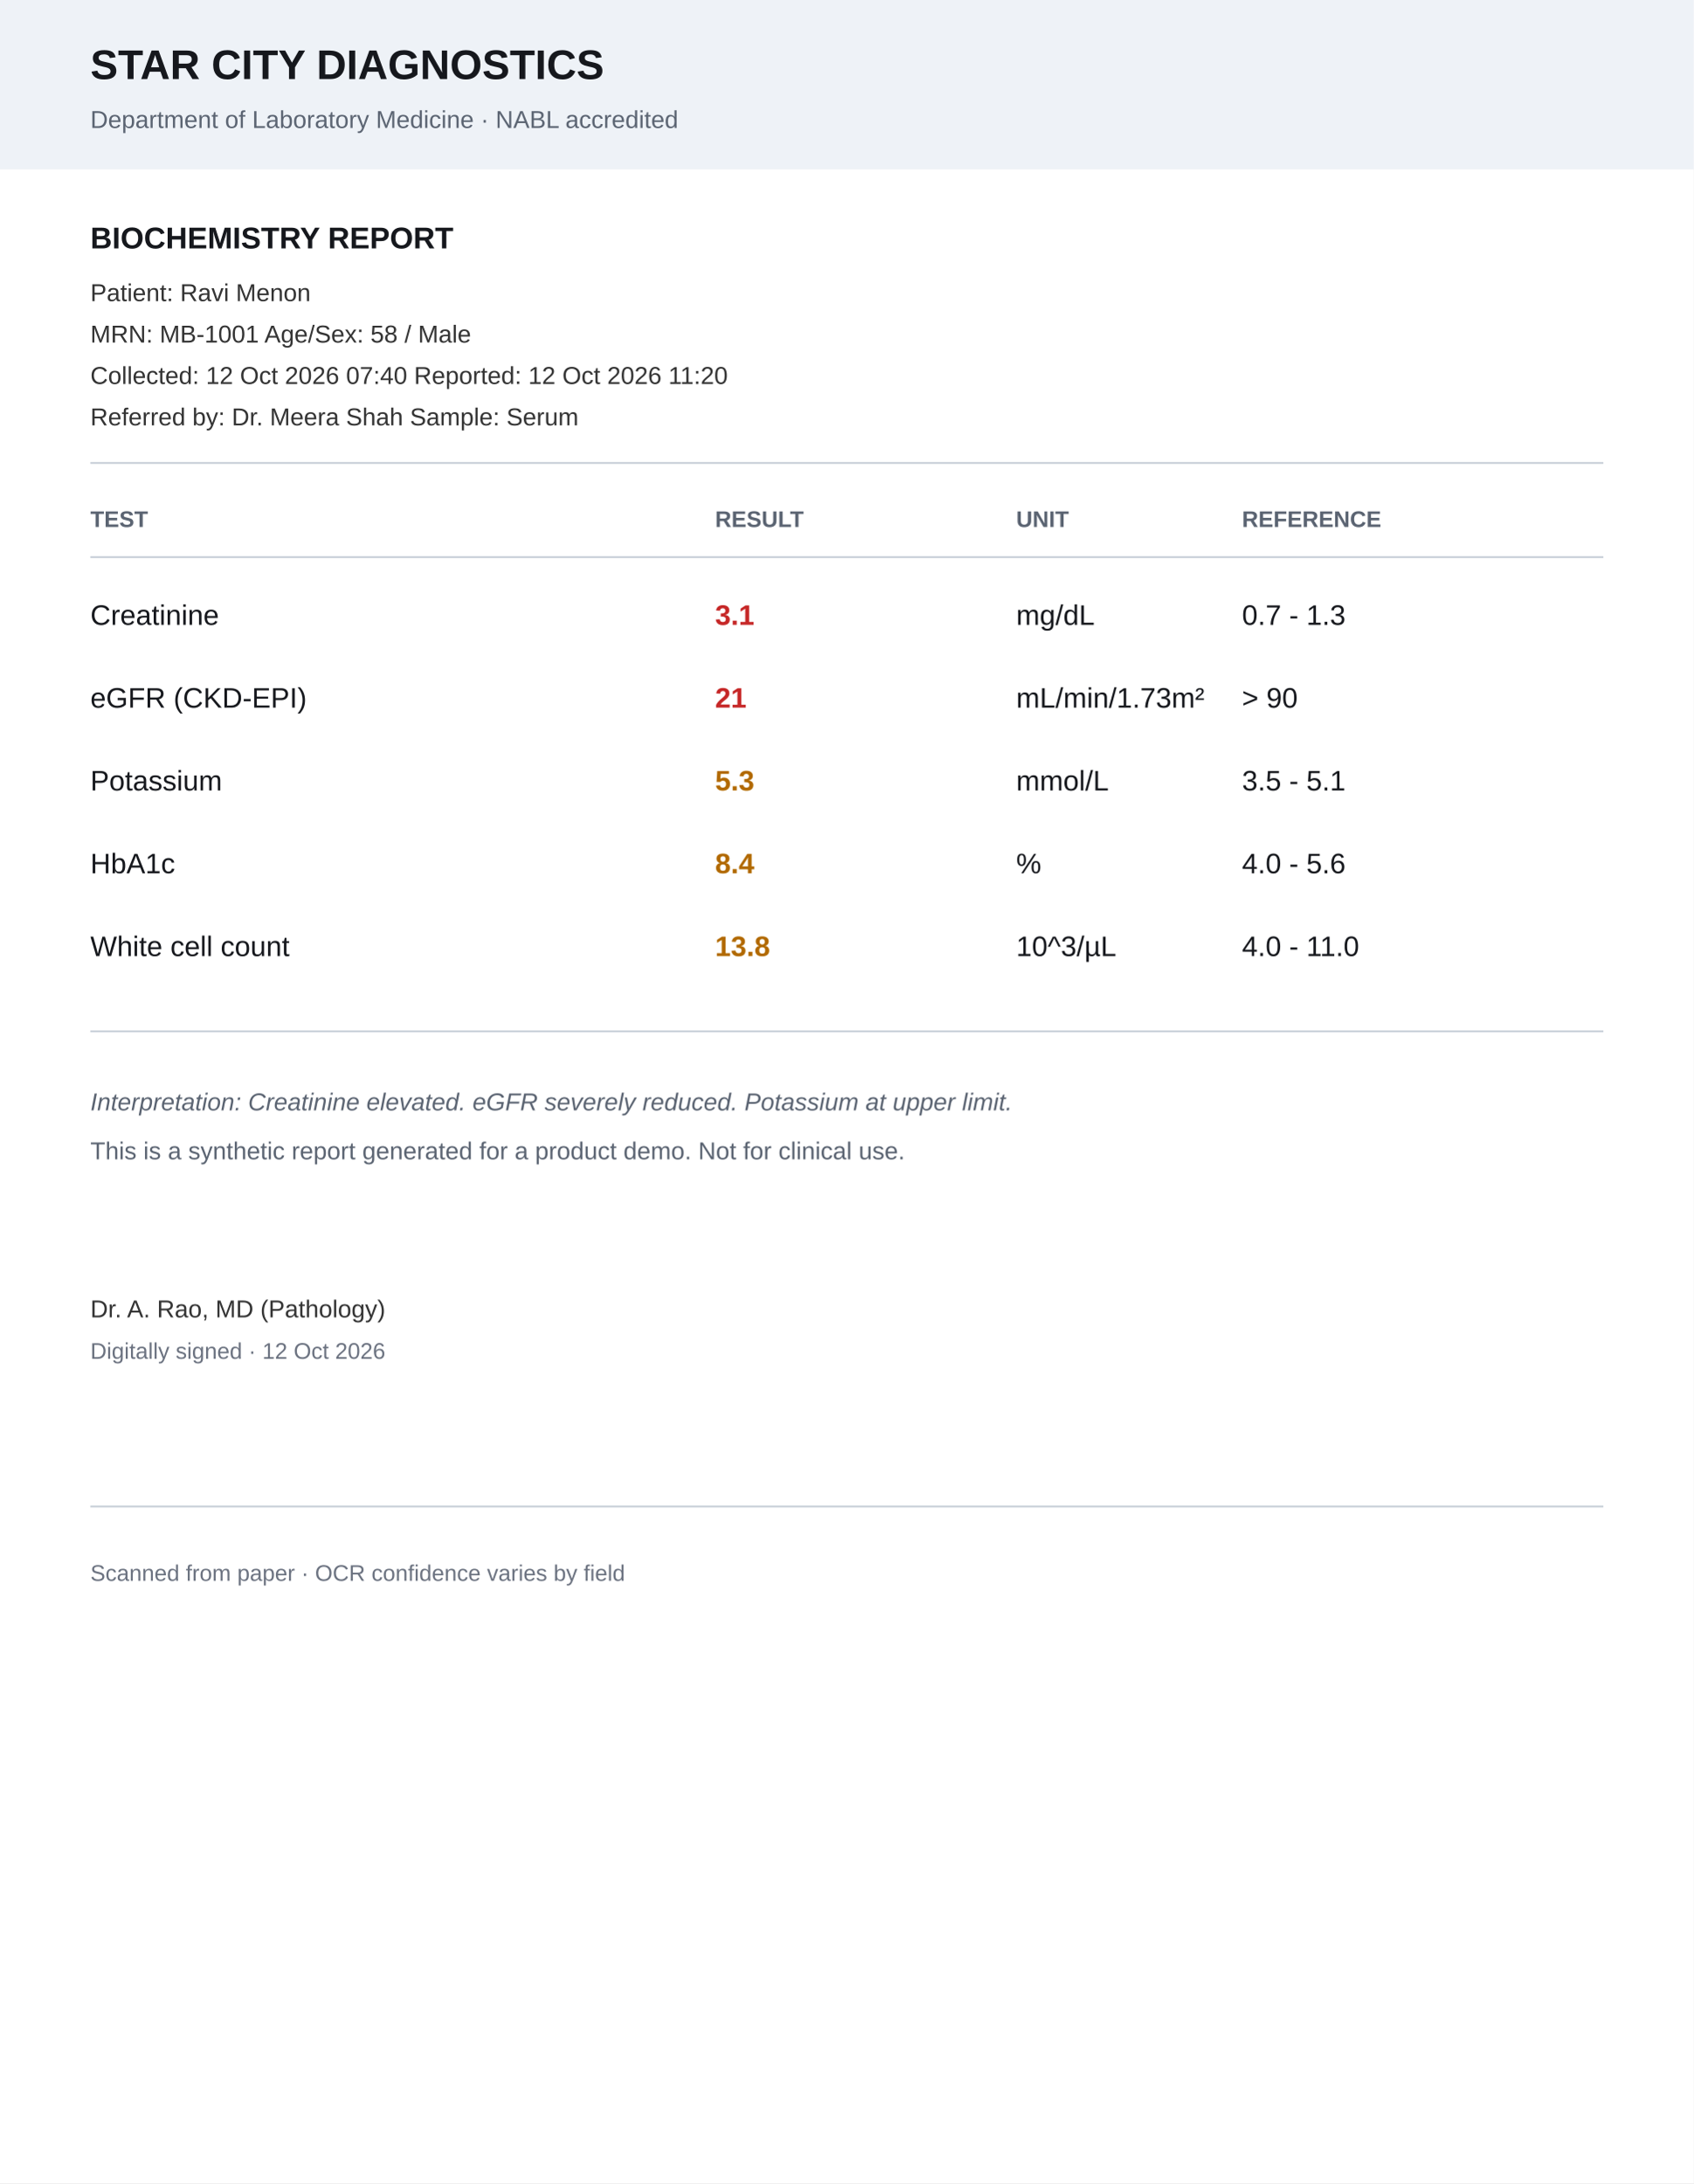
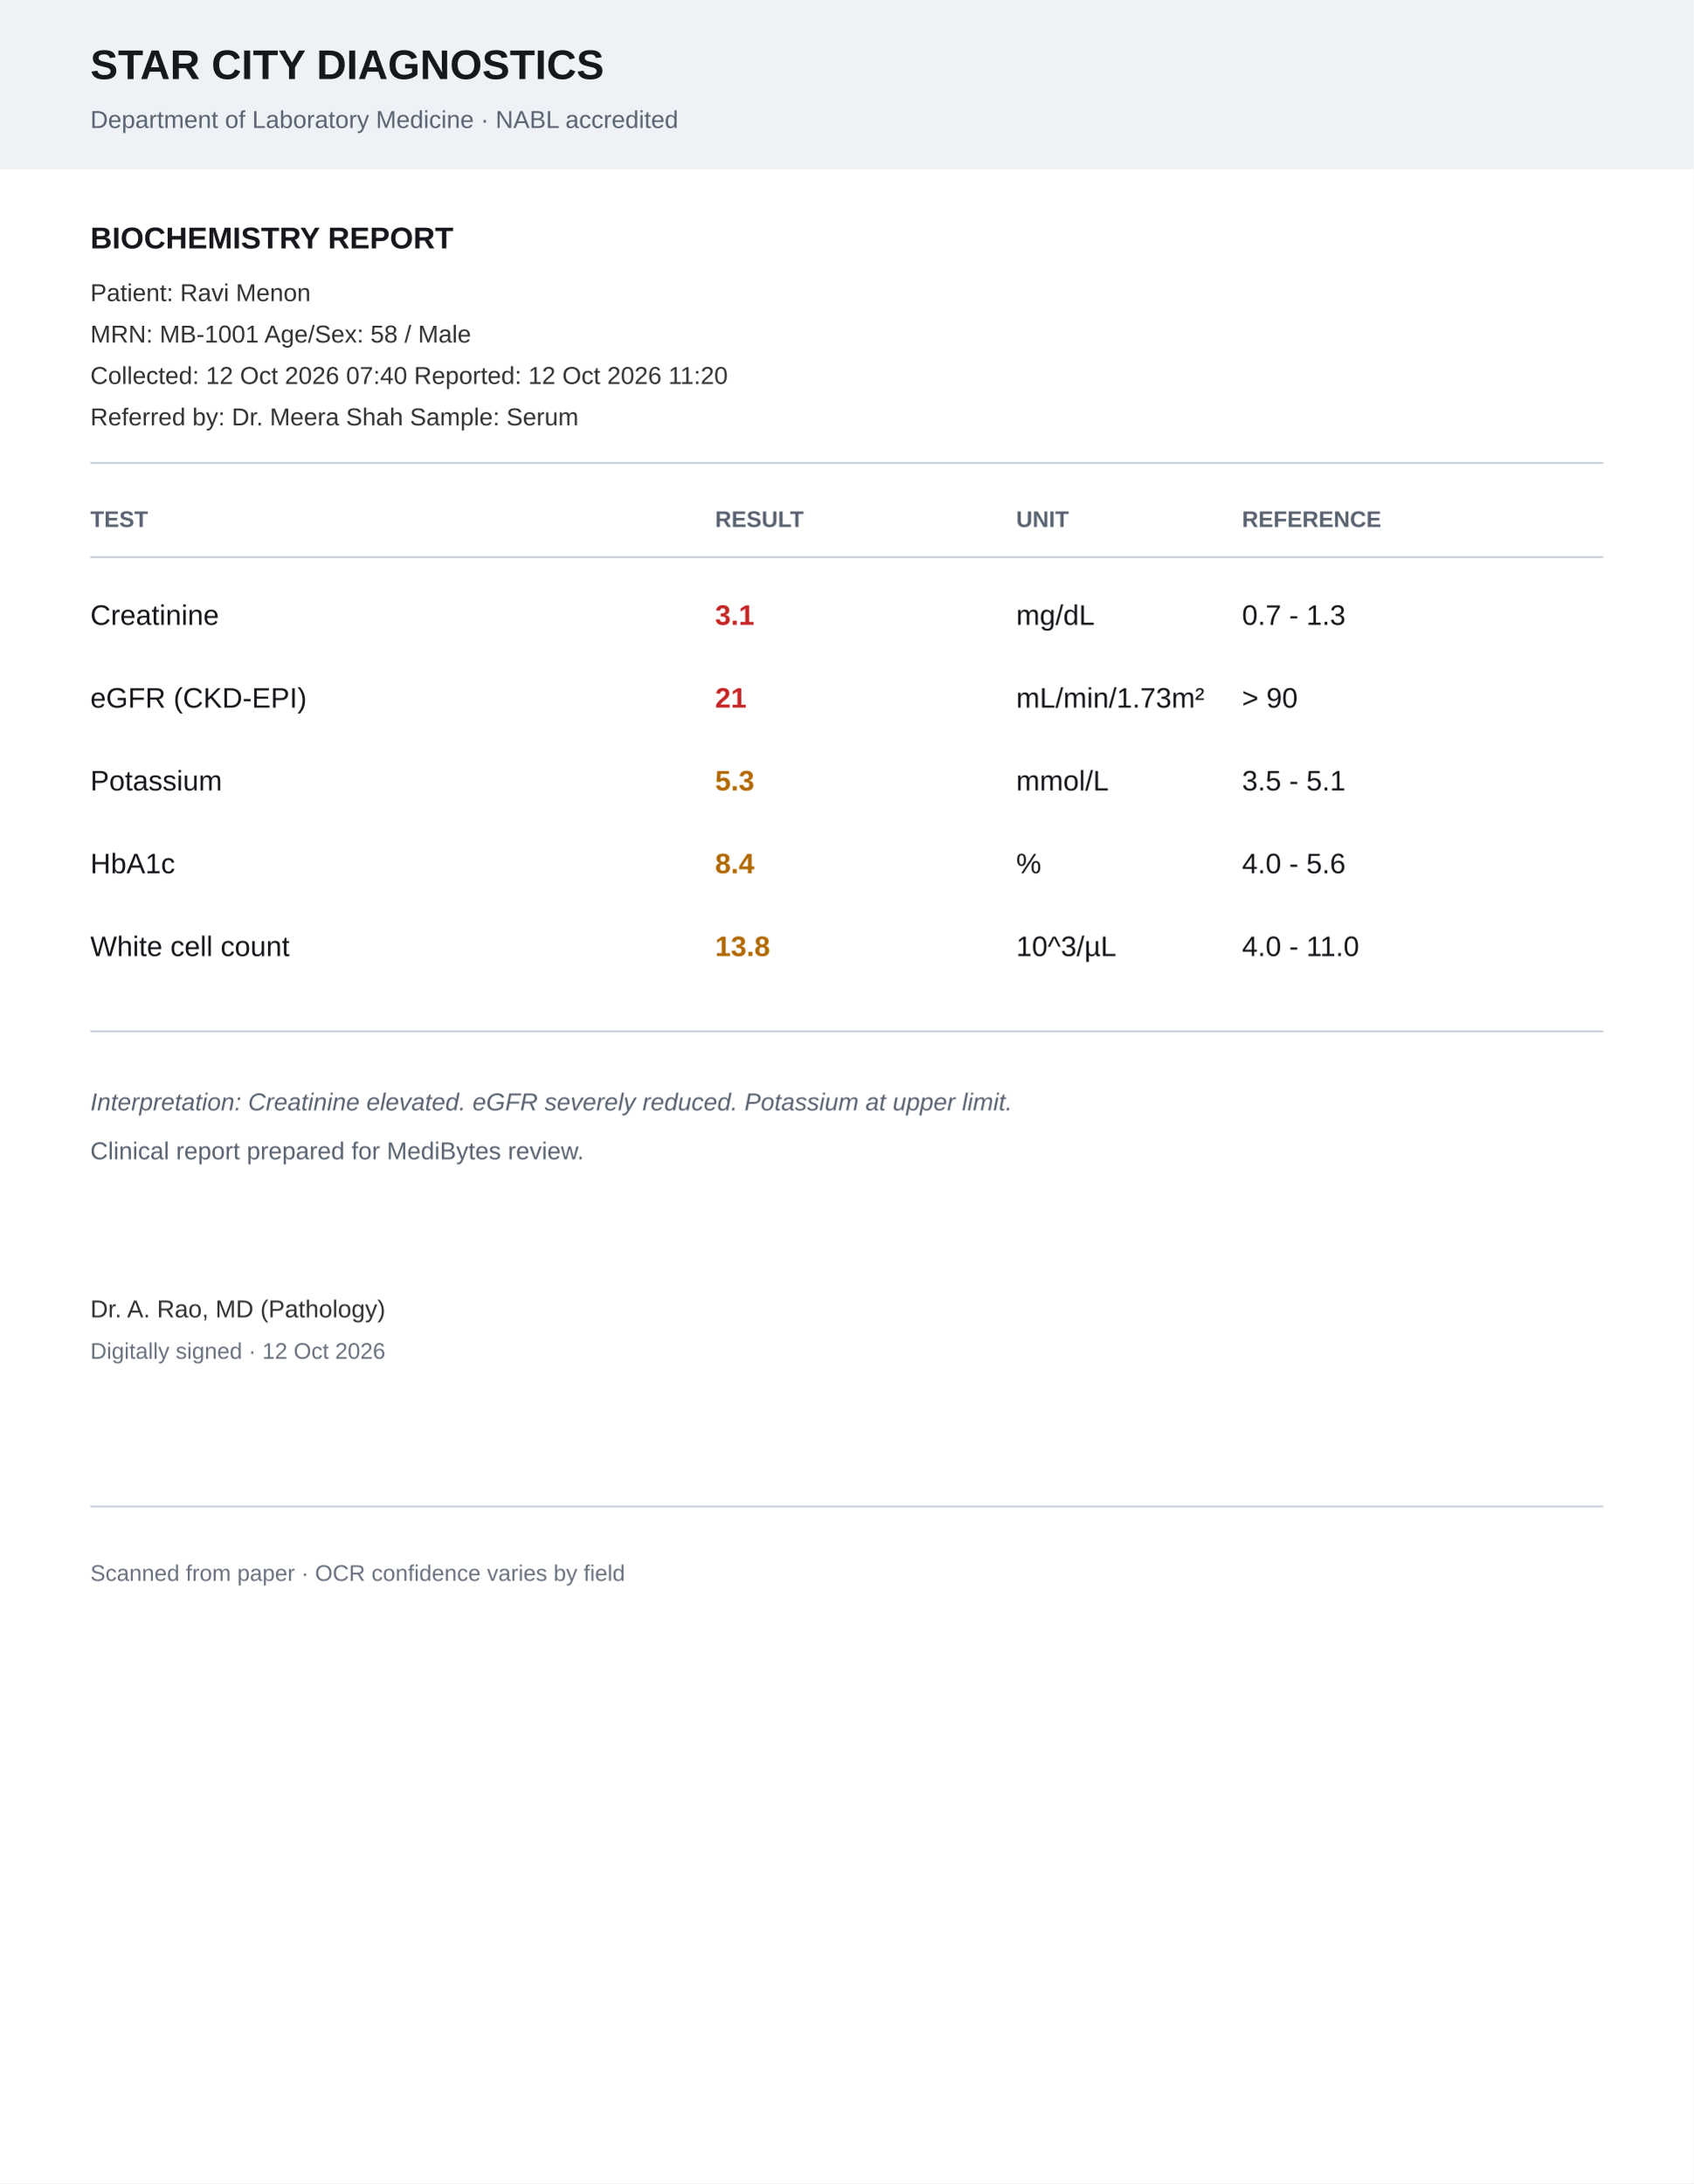
<svg xmlns="http://www.w3.org/2000/svg" width="900" height="1160" viewBox="0 0 900 1160">
  <rect width="900" height="1160" fill="#ffffff" />
  <rect x="0" y="0" width="900" height="90" fill="#eef2f7" />
  <text x="48" y="42" font-family="Arial" font-size="22" font-weight="700" fill="#16181d">STAR CITY DIAGNOSTICS</text>
  <text x="48" y="68" font-family="Arial" font-size="13" fill="#5b6472">Department of Laboratory Medicine · NABL accredited</text>
  <text x="48" y="132" font-family="Arial" font-size="16" font-weight="700" fill="#16181d">BIOCHEMISTRY REPORT</text>
  <text x="48" y="160" font-family="Arial" font-size="13" fill="#333">Patient: Ravi Menon</text>
  <text x="48" y="182" font-family="Arial" font-size="13" fill="#333">MRN: MB-1001        Age/Sex: 58 / Male</text>
  <text x="48" y="204" font-family="Arial" font-size="13" fill="#333">Collected: 12 Oct 2026 07:40        Reported: 12 Oct 2026 11:20</text>
  <text x="48" y="226" font-family="Arial" font-size="13" fill="#333">Referred by: Dr. Meera Shah        Sample: Serum</text>
  <line x1="48" y1="246" x2="852" y2="246" stroke="#c9d0d9" />
  <text x="48" y="280" font-family="Arial" font-size="12" font-weight="700" fill="#5b6472">TEST</text>
  <text x="380" y="280" font-family="Arial" font-size="12" font-weight="700" fill="#5b6472">RESULT</text>
  <text x="540" y="280" font-family="Arial" font-size="12" font-weight="700" fill="#5b6472">UNIT</text>
  <text x="660" y="280" font-family="Arial" font-size="12" font-weight="700" fill="#5b6472">REFERENCE</text>
  <line x1="48" y1="296" x2="852" y2="296" stroke="#c9d0d9" />
  <text x="48" y="332" font-family="Arial" font-size="15" fill="#16181d">Creatinine</text>
  <text x="380" y="332" font-family="Arial" font-size="15" font-weight="700" fill="#c62828">3.1</text>
  <text x="540" y="332" font-family="Arial" font-size="15" fill="#16181d">mg/dL</text>
  <text x="660" y="332" font-family="Arial" font-size="15" fill="#16181d">0.7 - 1.3</text>
  <text x="48" y="376" font-family="Arial" font-size="15" fill="#16181d">eGFR (CKD-EPI)</text>
  <text x="380" y="376" font-family="Arial" font-size="15" font-weight="700" fill="#c62828">21</text>
  <text x="540" y="376" font-family="Arial" font-size="15" fill="#16181d">mL/min/1.73m²</text>
  <text x="660" y="376" font-family="Arial" font-size="15" fill="#16181d">&gt; 90</text>
  <text x="48" y="420" font-family="Arial" font-size="15" fill="#16181d">Potassium</text>
  <text x="380" y="420" font-family="Arial" font-size="15" font-weight="700" fill="#b26a00">5.3</text>
  <text x="540" y="420" font-family="Arial" font-size="15" fill="#16181d">mmol/L</text>
  <text x="660" y="420" font-family="Arial" font-size="15" fill="#16181d">3.5 - 5.1</text>
  <text x="48" y="464" font-family="Arial" font-size="15" fill="#16181d">HbA1c</text>
  <text x="380" y="464" font-family="Arial" font-size="15" font-weight="700" fill="#b26a00">8.4</text>
  <text x="540" y="464" font-family="Arial" font-size="15" fill="#16181d">%</text>
  <text x="660" y="464" font-family="Arial" font-size="15" fill="#16181d">4.0 - 5.6</text>
  <text x="48" y="508" font-family="Arial" font-size="15" fill="#16181d">White cell count</text>
  <text x="380" y="508" font-family="Arial" font-size="15" font-weight="700" fill="#b26a00">13.8</text>
  <text x="540" y="508" font-family="Arial" font-size="15" fill="#16181d">10^3/µL</text>
  <text x="660" y="508" font-family="Arial" font-size="15" fill="#16181d">4.0 - 11.0</text>
  <line x1="48" y1="548" x2="852" y2="548" stroke="#c9d0d9" />
  <text x="48" y="590" font-family="Arial" font-size="13" font-style="italic" fill="#5b6472">Interpretation: Creatinine elevated. eGFR severely reduced. Potassium at upper limit.</text>
-   <text x="48" y="616" font-family="Arial" font-size="13" fill="#5b6472">This is a synthetic report generated for a product demo. Not for clinical use.</text>
+   <text x="48" y="616" font-family="Arial" font-size="13" fill="#5b6472">Clinical report prepared for MediBytes review.</text>
  <text x="48" y="700" font-family="Arial" font-size="13" fill="#333">Dr. A. Rao, MD (Pathology)</text>
  <text x="48" y="722" font-family="Arial" font-size="12" fill="#6b7280">Digitally signed · 12 Oct 2026</text>
  <rect x="48" y="800" width="804" height="1" fill="#c9d0d9" />
  <text x="48" y="840" font-family="Arial" font-size="12" fill="#6b7280">Scanned from paper · OCR confidence varies by field</text>
</svg>
